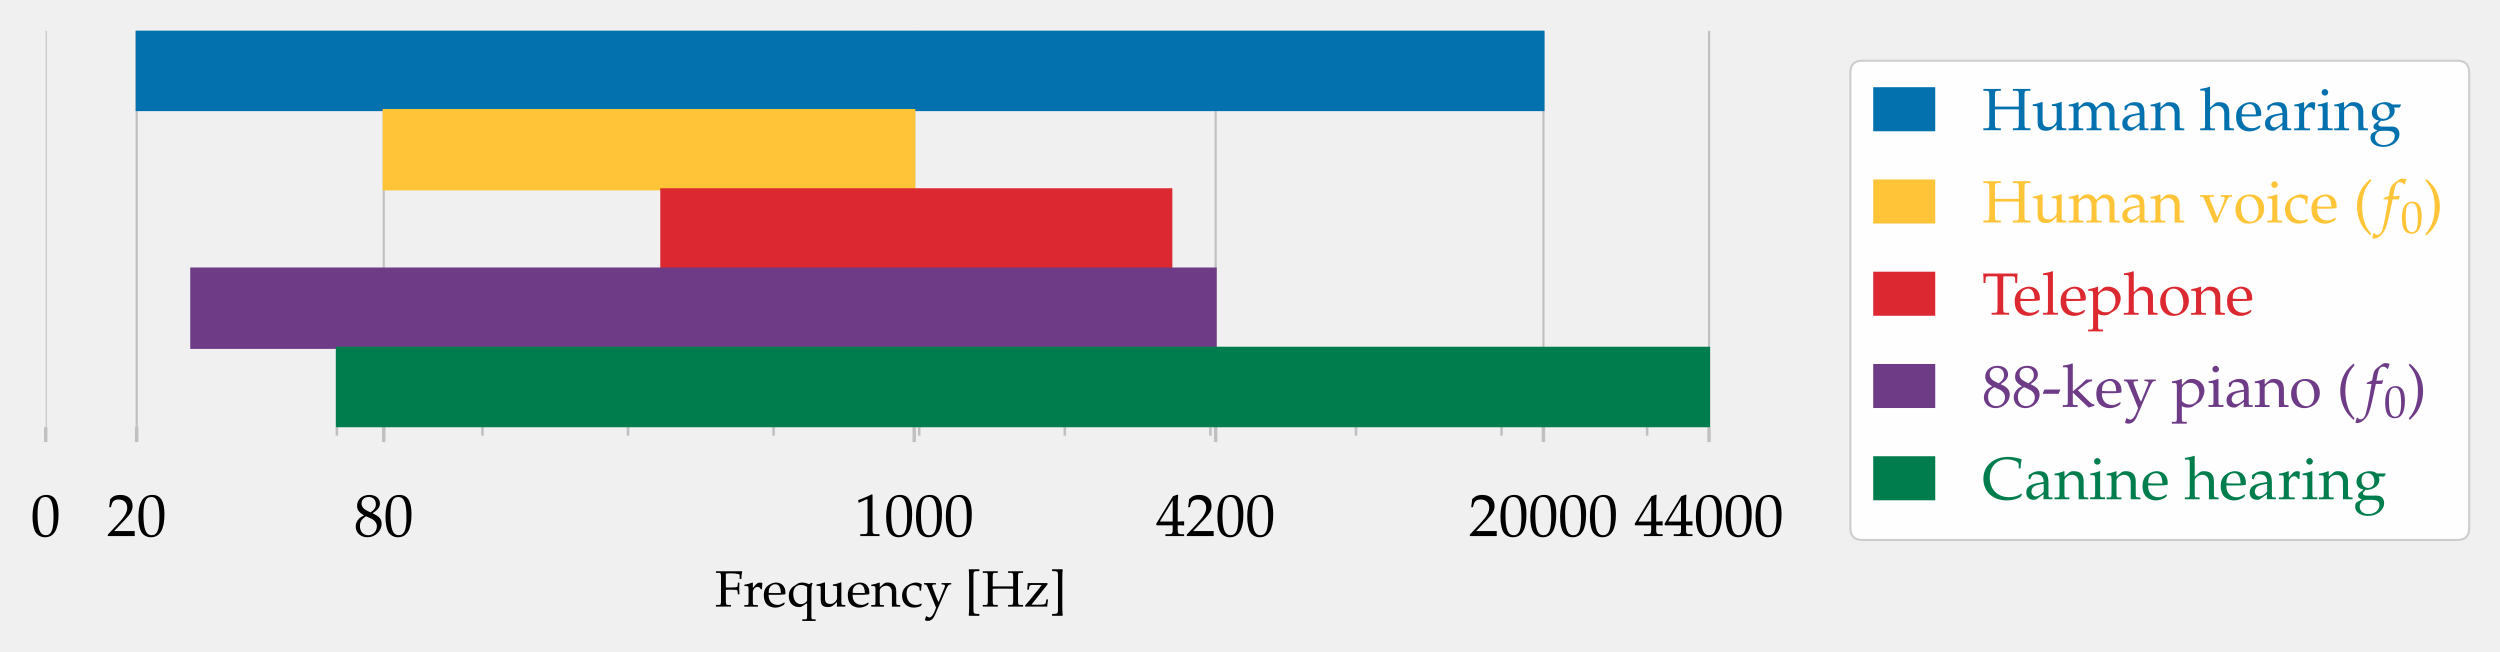
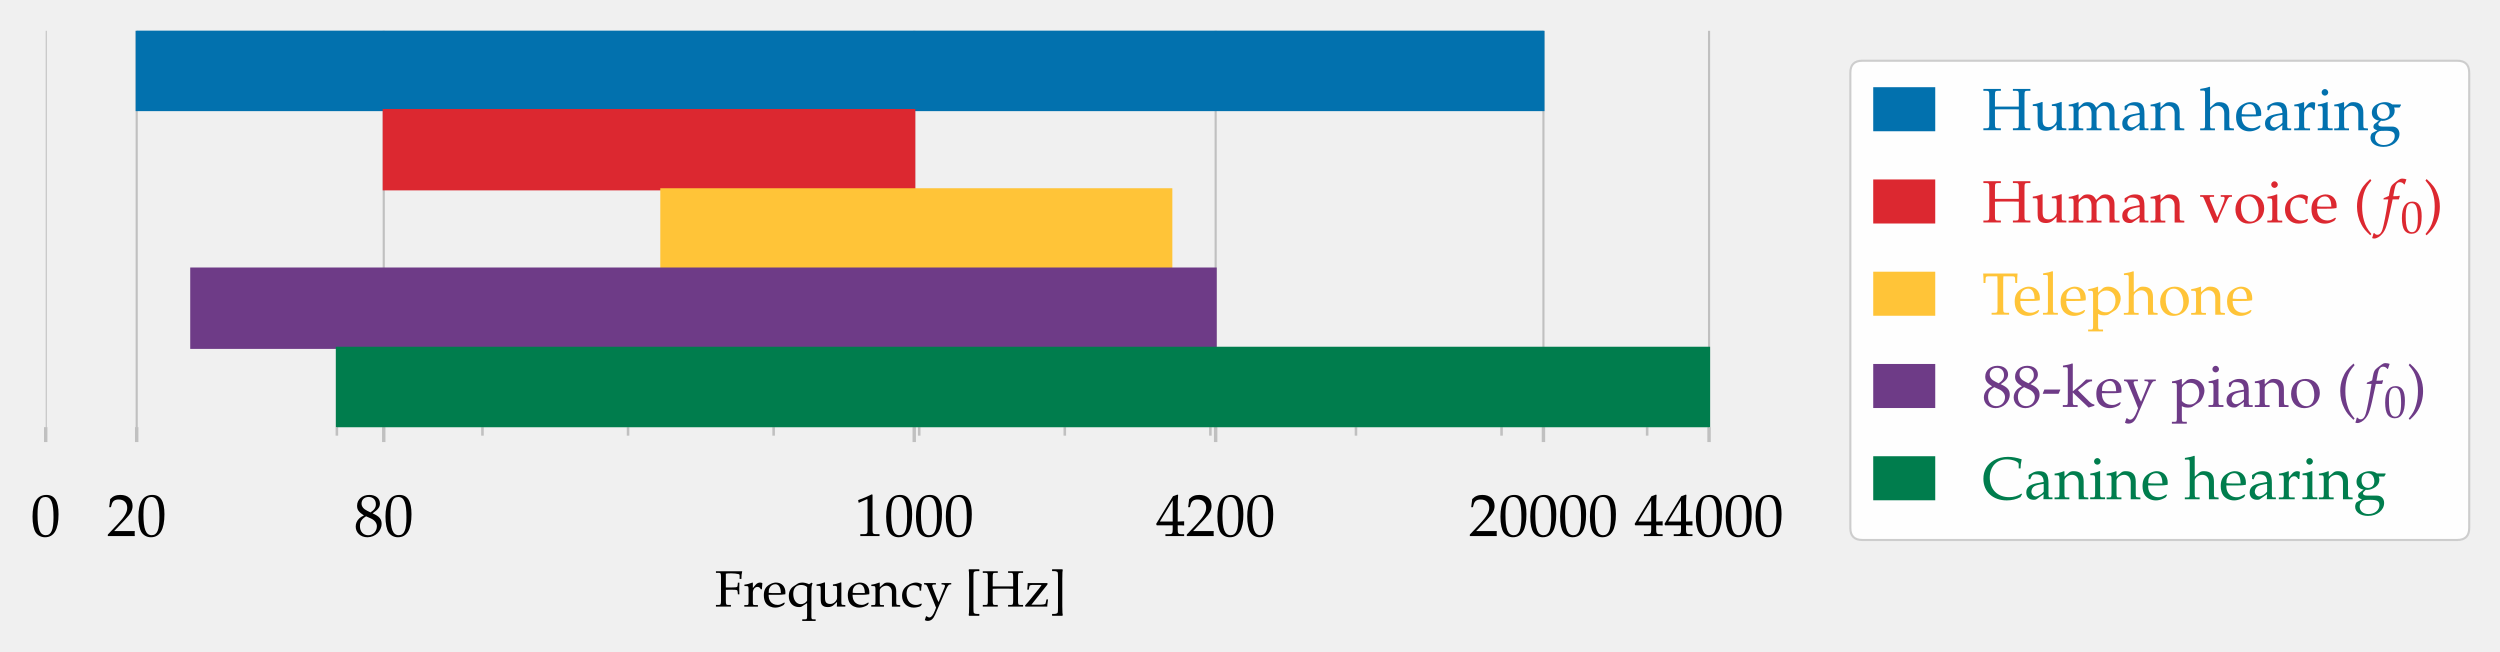
<svg xmlns="http://www.w3.org/2000/svg" xmlns:xlink="http://www.w3.org/1999/xlink" height="152.4pt" version="1.1" viewBox="0 0 584.534 152.4" width="584.534pt">
  <defs>
    <style type="text/css">*{stroke-linecap:butt;stroke-linejoin:round;}</style>
  </defs>
  <g id="figure_1">
    <g id="patch_1">
      <path d="M 0 152.4  L 584.534 152.4  L 584.534 0  L 0 0  z " style="fill:none;" />
    </g>
    <g id="axes_1">
      <g id="patch_2">
        <path d="M 10.687 99.862  L 405.876 99.862  L 405.876 7.2  L 10.687 7.2  z " style="fill:none;" />
      </g>
      <g id="matplotlib.axis_1">
        <g id="xtick_1">
          <g id="line2d_1">
-             <path clip-path="url(#p102a7e40a3)" d="M 10.687 99.862  L 10.687 7.2  " style="fill:none;stroke:#000000;stroke-linecap:square;stroke-opacity:0.2;stroke-width:0.5;" />
+             <path clip-path="url(#pcb4628c0c0)" d="M 10.687 99.862  L 10.687 7.2  " style="fill:none;stroke:#000000;stroke-linecap:square;stroke-opacity:0.2;stroke-width:0.5;" />
          </g>
          <g id="line2d_2">
            <defs>
-               <path d="M 0 0  L 0 3.5  " id="m602e4e0868" style="stroke:#000000;stroke-opacity:0.2;stroke-width:0.8;" />
-             </defs>
-             <g>
-               <use style="fill-opacity:0.2;stroke:#000000;stroke-opacity:0.2;stroke-width:0.8;" x="10.687" xlink:href="#m602e4e0868" y="99.862" />
+               <path d="M 0 0  L 0 3.5  " id="m549badfb82" style="stroke:#000000;stroke-opacity:0.2;stroke-width:0.8;" />
+             </defs>
+             <g>
+               <use style="fill-opacity:0.2;stroke:#000000;stroke-opacity:0.2;stroke-width:0.8;" x="10.687" xlink:href="#m549badfb82" y="99.862" />
            </g>
          </g>
          <g id="text_1">
            <g transform="translate(7.2 125.3412)scale(0.14 -0.14)">
              <defs>
                <path d="M 1683 4416  C 691 4416 186 3628 186 2077  C 186 1326 320 680 544 366  C 768 51 1126 -128 1523 -128  C 2490 -128 2976 705 2976 2346  C 2976 3749 2560 4416 1683 4416  z M 1568 4192  C 2189 4192 2438 3564 2438 2025  C 2438 661 2195 96 1606 96  C 986 96 723 744 723 2308  C 723 3660 960 4192 1568 4192  z " id="URWPalladioL-Roma-30" transform="scale(0.015625)" />
              </defs>
              <use transform="scale(0.996264)" xlink:href="#URWPalladioL-Roma-30" />
            </g>
          </g>
        </g>
        <g id="xtick_2">
          <g id="line2d_3">
-             <path clip-path="url(#p102a7e40a3)" d="M 31.962 99.862  L 31.962 7.2  " style="fill:none;stroke:#000000;stroke-linecap:square;stroke-opacity:0.2;stroke-width:0.5;" />
+             <path clip-path="url(#pcb4628c0c0)" d="M 31.962 99.862  L 31.962 7.2  " style="fill:none;stroke:#000000;stroke-linecap:square;stroke-opacity:0.2;stroke-width:0.5;" />
          </g>
          <g id="line2d_4">
            <g>
-               <use style="fill-opacity:0.2;stroke:#000000;stroke-opacity:0.2;stroke-width:0.8;" x="31.962" xlink:href="#m602e4e0868" y="99.862" />
+               <use style="fill-opacity:0.2;stroke:#000000;stroke-opacity:0.2;stroke-width:0.8;" x="31.962" xlink:href="#m549badfb82" y="99.862" />
            </g>
          </g>
          <g id="text_2">
            <g transform="translate(24.98791 125.3412)scale(0.14 -0.14)">
              <defs>
                <path d="M 102 160  L 102 0  C 1299 0 1299 0 1530 0  C 1760 0 1760 0 2995 0  C 2982 125 2982 186 2982 269  C 2982 348 2982 407 2995 539  C 2259 539 1965 539 781 539  L 1946 1761  C 2566 2414 2758 2763 2758 3238  C 2758 3966 2259 4416 1446 4416  C 986 4416 672 4288 358 3969  L 250 3099  L 435 3099  L 518 3393  C 621 3763 851 3923 1280 3923  C 1830 3923 2182 3577 2182 3035  C 2182 2555 1914 2083 1190 1316  z " id="URWPalladioL-Roma-32" transform="scale(0.015625)" />
              </defs>
              <use transform="scale(0.996264)" xlink:href="#URWPalladioL-Roma-32" />
              <use transform="translate(49.8132 0)scale(0.996264)" xlink:href="#URWPalladioL-Roma-30" />
            </g>
          </g>
        </g>
        <g id="xtick_3">
          <g id="line2d_5">
-             <path clip-path="url(#p102a7e40a3)" d="M 89.725 99.862  L 89.725 7.2  " style="fill:none;stroke:#000000;stroke-linecap:square;stroke-opacity:0.2;stroke-width:0.5;" />
+             <path clip-path="url(#pcb4628c0c0)" d="M 89.725 99.862  L 89.725 7.2  " style="fill:none;stroke:#000000;stroke-linecap:square;stroke-opacity:0.2;stroke-width:0.5;" />
          </g>
          <g id="line2d_6">
            <g>
-               <use style="fill-opacity:0.2;stroke:#000000;stroke-opacity:0.2;stroke-width:0.8;" x="89.725" xlink:href="#m602e4e0868" y="99.862" />
+               <use style="fill-opacity:0.2;stroke:#000000;stroke-opacity:0.2;stroke-width:0.8;" x="89.725" xlink:href="#m549badfb82" y="99.862" />
            </g>
          </g>
          <g id="text_3">
            <g transform="translate(82.7509 125.3412)scale(0.14 -0.14)">
              <defs>
                <path d="M 1075 2211  C 813 2090 704 2019 563 1884  C 320 1641 192 1352 192 1019  C 192 359 723 -128 1446 -128  C 2278 -128 2970 526 2970 1320  C 2970 1833 2733 2109 2003 2442  C 2586 2840 2790 3109 2790 3493  C 2790 4044 2336 4416 1658 4416  C 896 4416 339 3929 339 3257  C 339 2821 512 2577 1075 2211  z M 1818 1891  C 2221 1711 2464 1397 2464 1052  C 2464 513 2061 90 1542 90  C 998 90 646 475 646 1071  C 646 1538 832 1833 1306 2122  z M 1427 2712  C 1024 2910 819 3167 819 3487  C 819 3910 1126 4198 1581 4198  C 2048 4198 2355 3891 2355 3422  C 2355 3058 2195 2808 1779 2538  z " id="URWPalladioL-Roma-38" transform="scale(0.015625)" />
              </defs>
              <use transform="scale(0.996264)" xlink:href="#URWPalladioL-Roma-38" />
              <use transform="translate(49.8132 0)scale(0.996264)" xlink:href="#URWPalladioL-Roma-30" />
            </g>
          </g>
        </g>
        <g id="xtick_4">
          <g id="line2d_7">
-             <path clip-path="url(#p102a7e40a3)" d="M 213.761 99.862  L 213.761 7.2  " style="fill:none;stroke:#000000;stroke-linecap:square;stroke-opacity:0.2;stroke-width:0.5;" />
+             <path clip-path="url(#pcb4628c0c0)" d="M 213.761 99.862  L 213.761 7.2  " style="fill:none;stroke:#000000;stroke-linecap:square;stroke-opacity:0.2;stroke-width:0.5;" />
          </g>
          <g id="line2d_8">
            <g>
-               <use style="fill-opacity:0.2;stroke:#000000;stroke-opacity:0.2;stroke-width:0.8;" x="213.761" xlink:href="#m602e4e0868" y="99.862" />
+               <use style="fill-opacity:0.2;stroke:#000000;stroke-opacity:0.2;stroke-width:0.8;" x="213.761" xlink:href="#m549badfb82" y="99.862" />
            </g>
          </g>
          <g id="text_4">
            <g transform="translate(199.813 125.3412)scale(0.14 -0.14)">
              <defs>
                <path d="M 429 3584  L 493 3584  L 1318 3956  C 1325 3962 1331 3962 1338 3962  C 1376 3962 1389 3905 1389 3751  L 1389 613  C 1389 276 1318 205 973 205  L 614 205  L 614 0  C 1600 0 1600 0 1670 0  C 1754 0 1894 0 2112 0  C 2189 0 2413 0 2675 0  L 2675 205  L 2342 205  C 1990 205 1926 276 1926 612  L 1926 4443  L 1837 4475  C 1421 4257 966 4065 384 3860  z " id="URWPalladioL-Roma-31" transform="scale(0.015625)" />
              </defs>
              <use transform="scale(0.996264)" xlink:href="#URWPalladioL-Roma-31" />
              <use transform="translate(49.8132 0)scale(0.996264)" xlink:href="#URWPalladioL-Roma-30" />
              <use transform="translate(99.6264 0)scale(0.996264)" xlink:href="#URWPalladioL-Roma-30" />
              <use transform="translate(149.4396 0)scale(0.996264)" xlink:href="#URWPalladioL-Roma-30" />
            </g>
          </g>
        </g>
        <g id="xtick_5">
          <g id="line2d_9">
-             <path clip-path="url(#p102a7e40a3)" d="M 284.236 99.862  L 284.236 7.2  " style="fill:none;stroke:#000000;stroke-linecap:square;stroke-opacity:0.2;stroke-width:0.5;" />
+             <path clip-path="url(#pcb4628c0c0)" d="M 284.236 99.862  L 284.236 7.2  " style="fill:none;stroke:#000000;stroke-linecap:square;stroke-opacity:0.2;stroke-width:0.5;" />
          </g>
          <g id="line2d_10">
            <g>
-               <use style="fill-opacity:0.2;stroke:#000000;stroke-opacity:0.2;stroke-width:0.8;" x="284.236" xlink:href="#m602e4e0868" y="99.862" />
+               <use style="fill-opacity:0.2;stroke:#000000;stroke-opacity:0.2;stroke-width:0.8;" x="284.236" xlink:href="#m549badfb82" y="99.862" />
            </g>
          </g>
          <g id="text_5">
            <g transform="translate(270.2885 125.3412)scale(0.14 -0.14)">
              <defs>
                <path d="M 1792 1152  L 1792 673  C 1792 289 1722 199 1408 199  L 1011 199  L 1011 0  C 1862 0 1862 0 2016 0  C 2170 0 2170 0 3021 0  L 3021 199  L 2714 199  C 2400 199 2330 282 2330 669  L 2330 1152  C 2707 1152 2842 1152 3021 1133  L 3021 1588  C 2720 1563 2598 1563 2502 1563  L 2483 1563  L 2330 1563  L 2330 2457  C 2330 3600 2342 4152 2374 4416  L 2298 4448  L 1824 4275  L 13 1299  L 83 1152  z M 1792 1563  L 416 1563  L 1792 3826  z " id="URWPalladioL-Roma-34" transform="scale(0.015625)" />
              </defs>
              <use transform="scale(0.996264)" xlink:href="#URWPalladioL-Roma-34" />
              <use transform="translate(49.8132 0)scale(0.996264)" xlink:href="#URWPalladioL-Roma-32" />
              <use transform="translate(99.6264 0)scale(0.996264)" xlink:href="#URWPalladioL-Roma-30" />
              <use transform="translate(149.4396 0)scale(0.996264)" xlink:href="#URWPalladioL-Roma-30" />
            </g>
          </g>
        </g>
        <g id="xtick_6">
          <g id="line2d_11">
-             <path clip-path="url(#p102a7e40a3)" d="M 360.878 99.862  L 360.878 7.2  " style="fill:none;stroke:#000000;stroke-linecap:square;stroke-opacity:0.2;stroke-width:0.5;" />
+             <path clip-path="url(#pcb4628c0c0)" d="M 360.878 99.862  L 360.878 7.2  " style="fill:none;stroke:#000000;stroke-linecap:square;stroke-opacity:0.2;stroke-width:0.5;" />
          </g>
          <g id="line2d_12">
            <g>
-               <use style="fill-opacity:0.2;stroke:#000000;stroke-opacity:0.2;stroke-width:0.8;" x="360.878" xlink:href="#m602e4e0868" y="99.862" />
+               <use style="fill-opacity:0.2;stroke:#000000;stroke-opacity:0.2;stroke-width:0.8;" x="360.878" xlink:href="#m549badfb82" y="99.862" />
            </g>
          </g>
          <g id="text_6">
            <g transform="translate(343.4433 125.3412)scale(0.14 -0.14)">
              <use transform="scale(0.996264)" xlink:href="#URWPalladioL-Roma-32" />
              <use transform="translate(49.8132 0)scale(0.996264)" xlink:href="#URWPalladioL-Roma-30" />
              <use transform="translate(99.6264 0)scale(0.996264)" xlink:href="#URWPalladioL-Roma-30" />
              <use transform="translate(149.4396 0)scale(0.996264)" xlink:href="#URWPalladioL-Roma-30" />
              <use transform="translate(199.2528 0)scale(0.996264)" xlink:href="#URWPalladioL-Roma-30" />
            </g>
          </g>
        </g>
        <g id="xtick_7">
          <g id="line2d_13">
-             <path clip-path="url(#p102a7e40a3)" d="M 399.598 99.862  L 399.598 7.2  " style="fill:none;stroke:#000000;stroke-linecap:square;stroke-opacity:0.2;stroke-width:0.5;" />
+             <path clip-path="url(#pcb4628c0c0)" d="M 399.598 99.862  L 399.598 7.2  " style="fill:none;stroke:#000000;stroke-linecap:square;stroke-opacity:0.2;stroke-width:0.5;" />
          </g>
          <g id="line2d_14">
            <g>
-               <use style="fill-opacity:0.2;stroke:#000000;stroke-opacity:0.2;stroke-width:0.8;" x="399.598" xlink:href="#m602e4e0868" y="99.862" />
+               <use style="fill-opacity:0.2;stroke:#000000;stroke-opacity:0.2;stroke-width:0.8;" x="399.598" xlink:href="#m549badfb82" y="99.862" />
            </g>
          </g>
          <g id="text_7">
            <g transform="translate(382.1636 125.3412)scale(0.14 -0.14)">
              <use transform="scale(0.996264)" xlink:href="#URWPalladioL-Roma-34" />
              <use transform="translate(49.8132 0)scale(0.996264)" xlink:href="#URWPalladioL-Roma-34" />
              <use transform="translate(99.6264 0)scale(0.996264)" xlink:href="#URWPalladioL-Roma-30" />
              <use transform="translate(149.4396 0)scale(0.996264)" xlink:href="#URWPalladioL-Roma-30" />
              <use transform="translate(199.2528 0)scale(0.996264)" xlink:href="#URWPalladioL-Roma-30" />
            </g>
          </g>
        </g>
        <g id="xtick_8">
          <g id="line2d_15">
            <defs>
-               <path d="M 0 0  L 0 2  " id="mb0f031f60d" style="stroke:#000000;stroke-opacity:0.2;stroke-width:0.6;" />
-             </defs>
-             <g>
-               <use style="fill-opacity:0.2;stroke:#000000;stroke-opacity:0.2;stroke-width:0.6;" x="78.766" xlink:href="#mb0f031f60d" y="99.862" />
+               <path d="M 0 0  L 0 2  " id="m6a98333281" style="stroke:#000000;stroke-opacity:0.2;stroke-width:0.6;" />
+             </defs>
+             <g>
+               <use style="fill-opacity:0.2;stroke:#000000;stroke-opacity:0.2;stroke-width:0.6;" x="78.766" xlink:href="#m6a98333281" y="99.862" />
            </g>
          </g>
        </g>
        <g id="xtick_9">
          <g id="line2d_16">
            <g>
-               <use style="fill-opacity:0.2;stroke:#000000;stroke-opacity:0.2;stroke-width:0.6;" x="112.806" xlink:href="#mb0f031f60d" y="99.862" />
+               <use style="fill-opacity:0.2;stroke:#000000;stroke-opacity:0.2;stroke-width:0.6;" x="112.806" xlink:href="#m6a98333281" y="99.862" />
            </g>
          </g>
        </g>
        <g id="xtick_10">
          <g id="line2d_17">
            <g>
-               <use style="fill-opacity:0.2;stroke:#000000;stroke-opacity:0.2;stroke-width:0.6;" x="146.846" xlink:href="#mb0f031f60d" y="99.862" />
+               <use style="fill-opacity:0.2;stroke:#000000;stroke-opacity:0.2;stroke-width:0.6;" x="146.846" xlink:href="#m6a98333281" y="99.862" />
            </g>
          </g>
        </g>
        <g id="xtick_11">
          <g id="line2d_18">
            <g>
-               <use style="fill-opacity:0.2;stroke:#000000;stroke-opacity:0.2;stroke-width:0.6;" x="180.886" xlink:href="#mb0f031f60d" y="99.862" />
+               <use style="fill-opacity:0.2;stroke:#000000;stroke-opacity:0.2;stroke-width:0.6;" x="180.886" xlink:href="#m6a98333281" y="99.862" />
            </g>
          </g>
        </g>
        <g id="xtick_12">
          <g id="line2d_19">
            <g>
-               <use style="fill-opacity:0.2;stroke:#000000;stroke-opacity:0.2;stroke-width:0.6;" x="214.925" xlink:href="#mb0f031f60d" y="99.862" />
+               <use style="fill-opacity:0.2;stroke:#000000;stroke-opacity:0.2;stroke-width:0.6;" x="214.925" xlink:href="#m6a98333281" y="99.862" />
            </g>
          </g>
        </g>
        <g id="xtick_13">
          <g id="line2d_20">
            <g>
-               <use style="fill-opacity:0.2;stroke:#000000;stroke-opacity:0.2;stroke-width:0.6;" x="248.965" xlink:href="#mb0f031f60d" y="99.862" />
+               <use style="fill-opacity:0.2;stroke:#000000;stroke-opacity:0.2;stroke-width:0.6;" x="248.965" xlink:href="#m6a98333281" y="99.862" />
            </g>
          </g>
        </g>
        <g id="xtick_14">
          <g id="line2d_21">
            <g>
-               <use style="fill-opacity:0.2;stroke:#000000;stroke-opacity:0.2;stroke-width:0.6;" x="283.005" xlink:href="#mb0f031f60d" y="99.862" />
+               <use style="fill-opacity:0.2;stroke:#000000;stroke-opacity:0.2;stroke-width:0.6;" x="283.005" xlink:href="#m6a98333281" y="99.862" />
            </g>
          </g>
        </g>
        <g id="xtick_15">
          <g id="line2d_22">
            <g>
-               <use style="fill-opacity:0.2;stroke:#000000;stroke-opacity:0.2;stroke-width:0.6;" x="317.045" xlink:href="#mb0f031f60d" y="99.862" />
+               <use style="fill-opacity:0.2;stroke:#000000;stroke-opacity:0.2;stroke-width:0.6;" x="317.045" xlink:href="#m6a98333281" y="99.862" />
            </g>
          </g>
        </g>
        <g id="xtick_16">
          <g id="line2d_23">
            <g>
-               <use style="fill-opacity:0.2;stroke:#000000;stroke-opacity:0.2;stroke-width:0.6;" x="351.084" xlink:href="#mb0f031f60d" y="99.862" />
+               <use style="fill-opacity:0.2;stroke:#000000;stroke-opacity:0.2;stroke-width:0.6;" x="351.084" xlink:href="#m6a98333281" y="99.862" />
            </g>
          </g>
        </g>
        <g id="xtick_17">
          <g id="line2d_24">
            <g>
-               <use style="fill-opacity:0.2;stroke:#000000;stroke-opacity:0.2;stroke-width:0.6;" x="385.124" xlink:href="#mb0f031f60d" y="99.862" />
+               <use style="fill-opacity:0.2;stroke:#000000;stroke-opacity:0.2;stroke-width:0.6;" x="385.124" xlink:href="#m6a98333281" y="99.862" />
            </g>
          </g>
        </g>
        <g id="text_8">
          <g transform="translate(167.1322 141.8282)scale(0.12 -0.12)">
            <defs>
              <path d="M 1382 2100  C 1562 2112 1754 2112 2042 2112  C 2515 2112 2688 2094 2803 2040  L 2854 1890  L 2886 1536  L 3078 1536  C 3059 2132 3059 2132 3059 2247  C 3059 2350 3059 2350 3078 2991  L 2886 2991  L 2854 2642  C 2848 2581 2829 2521 2803 2467  C 2688 2414 2509 2394 2086 2394  C 1818 2394 1600 2394 1382 2394  L 1382 4117  C 1574 4160 1690 4160 2067 4160  C 2374 4160 2733 4124 2931 4076  C 3085 4039 3104 4008 3104 3868  L 3104 3465  L 3328 3465  C 3328 3843 3360 4146 3430 4423  C 3117 4423 2925 4423 2650 4423  L 1965 4423  C 1651 4423 1427 4423 1267 4423  C 1082 4423 1082 4423 141 4423  L 141 4224  L 448 4224  C 742 4224 774 4172 774 3663  L 774 766  C 774 256 742 205 448 205  L 141 205  L 141 0  C 518 0 742 0 1075 0  C 1408 0 1638 0 2016 0  L 2016 205  L 1709 205  C 1414 205 1382 256 1382 766  z " id="URWPalladioL-Roma-46" transform="scale(0.015625)" />
              <path d="M 147 2565  L 384 2565  C 640 2565 666 2520 666 2094  L 666 643  C 666 237 646 192 429 192  L 134 192  L 134 -7  C 595 -7 762 -7 922 -7  C 1050 -7 1050 -7 1837 -7  L 1837 192  L 1504 192  C 1216 192 1203 211 1203 638  L 1203 1751  C 1203 2139 1459 2463 1773 2463  C 1965 2463 2099 2373 2202 2169  L 2336 2169  L 2394 2937  C 2323 2982 2208 3008 2093 3008  C 1901 3008 1696 2905 1562 2745  L 1203 2322  L 1203 2982  L 1146 3008  C 819 2873 486 2783 147 2745  z " id="URWPalladioL-Roma-72" transform="scale(0.015625)" />
              <path d="M 2797 447  L 2714 511  C 2304 269 2157 212 1882 212  C 1466 212 1120 398 941 711  C 819 921 774 1101 762 1472  L 1696 1472  C 2138 1472 2413 1472 2854 1544  C 2861 1634 2867 1693 2867 1771  C 2867 2520 2394 3008 1677 3008  C 1440 3008 1165 2924 902 2770  C 378 2469 166 2071 166 1404  C 166 1000 262 654 435 410  C 691 71 1120 -128 1600 -128  C 1837 -128 2074 -77 2336 37  C 2509 108 2643 191 2669 230  z M 2298 1690  C 1965 1690 1811 1690 1581 1690  C 1286 1690 1120 1690 774 1722  C 774 2027 800 2169 883 2337  C 1018 2622 1293 2796 1600 2796  C 1811 2796 1978 2711 2093 2534  C 2234 2319 2278 2129 2298 1690  z " id="URWPalladioL-Roma-65" transform="scale(0.015625)" />
              <path d="M 2515 436  L 2515 -1138  C 2515 -1547 2490 -1593 2278 -1593  L 1907 -1593  L 1907 -1792  C 2650 -1792 2650 -1792 2797 -1792  C 2950 -1792 3130 -1792 3584 -1792  L 3584 -1593  L 3290 -1593  C 3072 -1593 3053 -1548 3053 -1143  L 3053 2036  C 3053 2435 3091 2680 3200 2924  L 3078 2995  L 2765 2796  C 2438 2943 2163 3008 1888 3008  C 1702 3008 1478 2956 1382 2899  L 845 2554  C 435 2292 224 1871 224 1315  C 224 479 730 -64 1523 -64  C 1658 -64 1766 -38 1850 13  z M 2515 781  C 2515 691 2362 525 2189 429  C 2035 346 1888 302 1734 302  C 1171 302 781 824 781 1596  C 781 2298 1139 2706 1754 2706  C 2067 2706 2291 2630 2515 2445  z " id="URWPalladioL-Roma-71" transform="scale(0.015625)" />
              <path d="M 3219 3009  L 3162 3035  C 2835 2900 2502 2810 2163 2772  L 2163 2592  L 2400 2592  C 2656 2592 2682 2547 2682 2121  L 2682 1070  C 2682 928 2592 747 2445 599  C 2266 418 2061 327 1811 327  C 1587 327 1408 398 1306 521  C 1216 624 1171 824 1171 1107  L 1171 3009  L 1114 3035  C 787 2900 454 2810 115 2772  L 115 2592  L 352 2592  C 608 2592 634 2547 634 2122  L 634 1039  C 634 587 672 387 787 227  C 928 33 1171 -64 1536 -64  C 1824 -64 2080 26 2253 186  L 2682 585  C 2682 401 2675 298 2656 0  C 3085 0 3091 0 3187 0  C 3277 0 3277 0 3718 0  L 3718 186  L 3456 212  C 3238 212 3219 251 3219 664  z " id="URWPalladioL-Roma-75" transform="scale(0.015625)" />
              <path d="M 2624 -7  C 3014 -7 3021 -7 3130 -7  C 3219 -7 3219 -7 3661 -7  L 3661 179  L 3398 205  C 3181 205 3162 244 3162 654  L 3162 1892  C 3162 2642 2810 3008 2093 3008  C 1856 3008 1722 2963 1587 2847  L 1101 2424  L 1101 2982  L 1043 3008  C 717 2873 384 2783 45 2745  L 45 2565  L 282 2565  C 538 2565 563 2520 563 2094  L 563 643  C 563 237 544 192 326 192  L 38 192  L 38 -7  C 474 -7 646 -7 832 -7  C 1018 -7 1190 -7 1626 -7  L 1626 192  L 1338 192  C 1120 192 1101 237 1101 643  L 1101 2011  C 1101 2300 1523 2616 1914 2616  C 2342 2616 2624 2297 2624 1806  z " id="URWPalladioL-Roma-6e" transform="scale(0.015625)" />
              <path d="M 2554 1994  C 2554 2289 2586 2552 2643 2783  C 2387 2937 2163 3008 1901 3008  C 1594 3008 1235 2886 851 2642  C 403 2360 166 1911 166 1347  C 166 481 774 -128 1632 -128  C 1965 -128 2445 -6 2509 90  L 2643 295  L 2579 391  C 2342 263 2138 205 1907 205  C 1197 205 730 757 730 1603  C 730 2289 1050 2674 1626 2674  C 1907 2674 2214 2546 2330 2386  L 2374 1994  z " id="URWPalladioL-Roma-63" transform="scale(0.015625)" />
              <path d="M 1901 564  C 1760 808 1690 956 1574 1270  L 1165 2347  C 1126 2456 1101 2552 1101 2618  C 1101 2710 1171 2764 1318 2764  L 1562 2764  L 1562 2944  C 941 2944 941 2944 819 2944  C 698 2944 698 2944 77 2944  L 77 2777  L 192 2764  C 352 2745 429 2674 525 2451  L 1222 775  C 1402 340 1466 186 1581 -134  L 1434 -524  C 1229 -1062 979 -1362 736 -1362  C 634 -1362 518 -1311 410 -1215  L 326 -1215  L 173 -1696  C 294 -1760 397 -1792 518 -1792  C 947 -1792 1222 -1562 1466 -1005  L 2765 1990  C 3021 2572 3142 2745 3302 2764  L 3482 2777  L 3482 2944  C 2976 2944 2976 2944 2874 2944  C 2771 2944 2771 2944 2266 2944  L 2266 2777  L 2432 2764  C 2611 2751 2701 2694 2701 2604  C 2701 2559 2688 2501 2662 2437  z " id="URWPalladioL-Roma-79" transform="scale(0.015625)" />
              <path d="M 563 -1152  C 1018 -1152 1030 -1152 1184 -1152  C 1338 -1152 1370 -1152 1805 -1152  L 1843 -1120  L 1843 -953  L 1818 -921  L 1574 -921  C 1402 -921 1261 -882 1184 -818  C 1126 -760 1107 -671 1107 -459  C 1107 -453 1107 -318 1101 -125  L 1101 112  L 1101 3409  L 1101 3646  C 1107 3826 1107 3967 1107 3973  C 1107 4185 1126 4281 1184 4339  C 1261 4403 1402 4441 1574 4441  L 1818 4441  L 1843 4473  L 1843 4640  L 1805 4672  C 1357 4672 1338 4672 1184 4672  C 1037 4672 1005 4672 563 4672  L 506 4595  C 544 4435 557 4223 557 3730  C 557 3633 557 3556 563 3492  L 563 3409  L 563 112  L 563 28  C 557 -74 557 -81 557 -190  L 557 -260  C 557 -696 544 -876 506 -1075  z " id="URWPalladioL-Roma-5b" transform="scale(0.015625)" />
              <path d="M 3942 773  C 3942 257 3910 205 3616 205  L 3309 205  L 3309 0  C 3686 0 3910 0 4243 0  C 4576 0 4806 0 5184 0  L 5184 205  L 4877 205  C 4582 205 4550 256 4550 766  L 4550 3663  C 4550 4172 4582 4224 4877 4224  L 5184 4224  L 5184 4423  C 4717 4423 4576 4423 4243 4423  C 3923 4423 3770 4423 3309 4423  L 3309 4224  L 3616 4224  C 3910 4224 3942 4172 3942 3668  L 3942 2529  C 3808 2529 3674 2529 3411 2529  L 1914 2529  C 1651 2529 1510 2529 1382 2529  L 1382 3668  C 1382 4172 1414 4224 1709 4224  L 2016 4224  L 2016 4423  C 1549 4423 1408 4423 1075 4423  C 755 4423 602 4423 141 4423  L 141 4224  L 448 4224  C 742 4224 774 4172 774 3663  L 774 766  C 774 256 742 205 448 205  L 141 205  L 141 0  C 518 0 742 0 1075 0  C 1408 0 1638 0 2016 0  L 2016 205  L 1709 205  C 1414 205 1382 257 1382 773  L 1382 2227  C 1555 2240 1658 2240 1914 2240  L 3411 2240  C 3667 2240 3770 2240 3942 2227  z " id="URWPalladioL-Roma-48" transform="scale(0.015625)" />
              <path d="M 2912 2764  L 2912 2944  C 2464 2944 2272 2944 2029 2944  L 442 2944  C 429 2624 422 2549 384 2115  L 576 2115  L 653 2547  C 678 2681 794 2713 1267 2713  L 2182 2713  C 2048 2503 1939 2357 1766 2141  L 678 794  C 525 609 435 501 102 127  L 141 0  C 806 0 845 0 1120 0  L 2886 0  C 2886 145 2899 297 2944 602  L 2982 899  L 2790 899  L 2675 397  C 2650 282 2381 237 1766 237  L 902 237  z " id="URWPalladioL-Roma-7a" transform="scale(0.015625)" />
              <path d="M 1568 4672  C 1114 4672 1094 4672 947 4672  C 794 4672 762 4672 326 4672  L 288 4640  L 288 4473  L 314 4441  L 557 4441  C 730 4441 864 4403 941 4339  C 1005 4281 1024 4191 1024 3973  C 1024 3954 1024 3826 1030 3646  L 1030 3409  L 1030 112  L 1030 -125  C 1024 -311 1024 -427 1024 -446  C 1024 -664 1005 -760 941 -818  C 864 -882 730 -921 557 -921  L 314 -921  L 288 -953  L 288 -1120  L 326 -1152  C 774 -1152 787 -1152 947 -1152  C 1094 -1152 1126 -1152 1568 -1152  L 1626 -1075  C 1587 -921 1581 -722 1574 -228  C 1574 -138 1574 -55 1568 28  L 1568 112  L 1568 3409  L 1568 3492  C 1574 3563 1574 3646 1574 3736  C 1574 4230 1587 4441 1626 4595  z " id="URWPalladioL-Roma-5d" transform="scale(0.015625)" />
            </defs>
            <use transform="scale(0.996264)" xlink:href="#URWPalladioL-Roma-46" />
            <use transform="translate(55.39168 0)scale(0.996264)" xlink:href="#URWPalladioL-Roma-72" />
            <use transform="translate(92.95099 0)scale(0.996264)" xlink:href="#URWPalladioL-Roma-65" />
            <use transform="translate(140.6713 0)scale(0.996264)" xlink:href="#URWPalladioL-Roma-71" />
            <use transform="translate(196.4619 0)scale(0.996264)" xlink:href="#URWPalladioL-Roma-75" />
            <use transform="translate(256.5357 0)scale(0.996264)" xlink:href="#URWPalladioL-Roma-65" />
            <use transform="translate(304.256 0)scale(0.996264)" xlink:href="#URWPalladioL-Roma-6e" />
            <use transform="translate(362.238 0)scale(0.996264)" xlink:href="#URWPalladioL-Roma-63" />
            <use transform="translate(406.4716 0)scale(0.996264)" xlink:href="#URWPalladioL-Roma-79" />
            <use transform="translate(486.7699 0)scale(0.996264)" xlink:href="#URWPalladioL-Roma-5b" />
            <use transform="translate(519.9451 0)scale(0.996264)" xlink:href="#URWPalladioL-Roma-48" />
            <use transform="translate(602.8337 0)scale(0.996264)" xlink:href="#URWPalladioL-Roma-7a" />
            <use transform="translate(652.6469 0)scale(0.996264)" xlink:href="#URWPalladioL-Roma-5d" />
          </g>
        </g>
      </g>
      <g id="matplotlib.axis_2" />
      <g id="patch_3">
-         <path clip-path="url(#p102a7e40a3)" d="M 31.962 25.732  L 31.962 7.2  L 360.878 7.2  L 360.878 25.732  z " style="fill:#0271ae;stroke:#0271ae;stroke-linejoin:miter;stroke-width:0.5;" />
+         <path clip-path="url(#pcb4628c0c0)" d="M 31.962 25.732  L 31.962 7.2  L 360.878 7.2  L 360.878 25.732  z " style="fill:#0271ae;stroke:#0271ae;stroke-linejoin:miter;stroke-width:0.5;" />
      </g>
      <g id="patch_4">
-         <path clip-path="url(#p102a7e40a3)" d="M 89.725 44.265  L 89.725 25.732  L 213.761 25.732  L 213.761 44.265  z " style="fill:#ffc438;stroke:#ffc438;stroke-linejoin:miter;stroke-width:0.5;" />
+         <path clip-path="url(#pcb4628c0c0)" d="M 89.725 44.265  L 89.725 25.732  L 213.761 25.732  L 213.761 44.265  z " style="fill:#dc2830;stroke:#dc2830;stroke-linejoin:miter;stroke-width:0.5;" />
      </g>
      <g id="patch_5">
-         <path clip-path="url(#p102a7e40a3)" d="M 154.635 62.797  L 154.635 44.265  L 273.859 44.265  L 273.859 62.797  z " style="fill:#dc2830;stroke:#dc2830;stroke-linejoin:miter;stroke-width:0.5;" />
+         <path clip-path="url(#pcb4628c0c0)" d="M 154.635 62.797  L 154.635 44.265  L 273.859 44.265  L 273.859 62.797  z " style="fill:#ffc438;stroke:#ffc438;stroke-linejoin:miter;stroke-width:0.5;" />
      </g>
      <g id="patch_6">
-         <path clip-path="url(#p102a7e40a3)" d="M 44.727 81.329  L 44.727 62.797  L 284.236 62.797  L 284.236 81.329  z " style="fill:#6e3b87;stroke:#6e3b87;stroke-linejoin:miter;stroke-width:0.5;" />
+         <path clip-path="url(#pcb4628c0c0)" d="M 44.727 81.329  L 44.727 62.797  L 284.236 62.797  L 284.236 81.329  z " style="fill:#6e3b87;stroke:#6e3b87;stroke-linejoin:miter;stroke-width:0.5;" />
      </g>
      <g id="patch_7">
-         <path clip-path="url(#p102a7e40a3)" d="M 78.766 99.862  L 78.766 81.329  L 399.598 81.329  L 399.598 99.862  z " style="fill:#007d4d;stroke:#007d4d;stroke-linejoin:miter;stroke-width:0.5;" />
+         <path clip-path="url(#pcb4628c0c0)" d="M 78.766 99.862  L 78.766 81.329  L 399.598 81.329  L 399.598 99.862  z " style="fill:#007d4d;stroke:#007d4d;stroke-linejoin:miter;stroke-width:0.5;" />
      </g>
      <g id="legend_1">
        <g id="patch_8">
          <path d="M 435.435 126.255  L 574.534 126.255  Q 577.334 126.255 577.334 123.455  L 577.334 17  Q 577.334 14.2 574.534 14.2  L 435.435 14.2  Q 432.635 14.2 432.635 17  L 432.635 123.455  Q 432.635 126.255 435.435 126.255  z " style="fill:#ffffff;opacity:0.95;stroke:#cccccc;stroke-linejoin:miter;stroke-width:0.5;" />
        </g>
        <g id="patch_9">
          <path d="M 438.235 30.438  L 452.235 30.438  L 452.235 20.638  L 438.235 20.638  z " style="fill:#0271ae;stroke:#0271ae;stroke-linejoin:miter;stroke-width:0.5;" />
        </g>
        <g id="text_9">
          <g style="fill:#0271ae;" transform="translate(463.4355 30.43781)scale(0.14 -0.14)">
            <defs>
              <path d="M 115 2565  L 352 2565  C 608 2565 634 2520 634 2094  L 634 643  C 634 237 614 192 397 192  L 102 192  L 102 -7  C 717 -7 736 -7 915 -7  C 1094 -7 1261 -7 1677 -7  L 1677 179  L 1408 205  C 1190 205 1171 250 1171 654  L 1171 2014  C 1171 2302 1594 2616 1978 2616  C 2323 2616 2560 2287 2560 1798  L 2560 643  C 2560 237 2541 192 2323 192  L 2029 192  L 2029 -7  C 2669 -7 2669 -7 2829 -7  C 2989 -7 2989 -7 3629 -7  L 3629 192  L 3334 192  C 3117 192 3098 237 3098 643  L 3098 2011  C 3098 2300 3520 2616 3904 2616  C 4250 2616 4486 2291 4486 1806  L 4486 -7  C 4877 -7 4883 -7 4992 -7  C 5075 -7 5075 -7 5562 -7  L 5562 192  L 5261 192  C 5043 192 5024 237 5024 643  L 5024 1970  C 5024 2608 4653 3008 4064 3008  C 3840 3008 3654 2950 3539 2847  L 3053 2412  C 2848 2834 2586 3008 2144 3008  C 1907 3008 1728 2950 1613 2847  L 1171 2437  L 1171 2982  L 1114 3008  C 787 2873 454 2783 115 2745  z " id="URWPalladioL-Roma-6d" transform="scale(0.015625)" />
              <path d="M 2074 538  L 2042 -1  C 2458 -1 2458 -1 2541 -1  C 2573 -1 2733 -1 3014 -1  L 3014 192  L 2765 192  C 2611 192 2586 244 2586 558  L 2586 1731  C 2586 2668 2317 3008 1574 3008  C 1299 3008 1043 2937 800 2791  L 461 2585  L 461 2171  L 627 2126  L 710 2323  C 845 2623 909 2668 1203 2668  C 1805 2668 2054 2431 2074 1852  L 1440 1736  C 570 1577 205 1277 205 722  C 205 224 506 -64 1011 -64  C 1126 -64 1235 -45 1280 -13  z M 2074 806  C 1888 544 1485 302 1235 302  C 979 302 755 538 755 812  C 755 1048 883 1271 1075 1392  C 1235 1488 1587 1577 2074 1648  z " id="URWPalladioL-Roma-61" transform="scale(0.015625)" />
              <path d="M 45 4248  L 403 4248  C 518 4248 563 4177 563 3984  L 563 643  C 563 237 544 192 326 192  L 38 192  L 38 -7  C 474 -7 646 -7 832 -7  C 1018 -7 1190 -7 1626 -7  L 1626 192  L 1338 192  C 1120 192 1101 237 1101 643  L 1101 2011  C 1101 2300 1523 2616 1914 2616  C 2342 2616 2624 2297 2624 1806  L 2624 -7  C 3014 -7 3021 -7 3130 -7  C 3219 -7 3219 -7 3661 -7  L 3661 179  L 3398 205  C 3181 205 3162 244 3162 654  L 3162 1892  C 3162 2642 2810 3008 2093 3008  C 1856 3008 1722 2963 1587 2847  L 1101 2424  L 1101 4613  L 1043 4665  C 762 4556 550 4504 45 4427  z " id="URWPalladioL-Roma-68" transform="scale(0.015625)" />
              <path d="M 1203 2993  L 1146 3019  C 819 2884 486 2793 147 2755  L 147 2576  L 384 2576  C 640 2576 666 2531 666 2105  L 666 651  C 666 244 646 199 429 199  L 134 199  L 134 0  C 774 0 774 0 934 0  C 1094 0 1094 0 1734 0  L 1734 199  L 1440 199  C 1222 199 1203 244 1203 651  z M 909 4416  C 717 4416 550 4249 550 4056  C 550 3870 717 3704 902 3704  C 1088 3704 1261 3870 1261 4056  C 1261 4236 1088 4416 909 4416  z " id="URWPalladioL-Roma-69" transform="scale(0.015625)" />
              <path d="M 3322 2432  L 3482 2695  L 3456 2759  L 2547 2759  C 2310 2937 2080 3008 1766 3008  C 1485 3008 1158 2920 896 2768  C 538 2567 352 2258 352 1874  C 352 1408 646 1087 1120 1036  L 614 640  C 550 543 518 459 518 361  C 518 180 634 76 941 -14  L 384 -316  C 294 -367 205 -604 205 -803  C 205 -1388 774 -1792 1587 -1792  C 2554 -1792 3315 -1182 3315 -399  C 3315 63 3008 384 2560 384  L 1536 384  C 1203 384 1050 462 1050 639  C 1050 724 1101 795 1267 939  C 1306 972 1318 985 1344 1011  C 1408 1004 1446 998 1498 998  C 1773 998 2112 1118 2374 1300  C 2662 1507 2803 1759 2803 2093  C 2803 2218 2784 2300 2733 2432  z M 1536 2790  C 1971 2790 2266 2438 2266 1905  C 2266 1499 1997 1216 1606 1216  C 1178 1216 890 1542 890 2025  C 890 2507 1126 2790 1536 2790  z M 1837 -65  C 2560 -65 2810 -212 2810 -630  C 2810 -1182 2304 -1593 1632 -1593  C 1075 -1593 691 -1266 691 -790  C 691 -502 858 -238 1114 -129  C 1216 -78 1395 -65 1837 -65  z " id="URWPalladioL-Roma-67" transform="scale(0.015625)" />
            </defs>
            <use transform="scale(0.996264)" xlink:href="#URWPalladioL-Roma-48" />
            <use transform="translate(82.88866 0)scale(0.996264)" xlink:href="#URWPalladioL-Roma-75" />
            <use transform="translate(142.9624 0)scale(0.996264)" xlink:href="#URWPalladioL-Roma-6d" />
            <use transform="translate(230.9321 0)scale(0.996264)" xlink:href="#URWPalladioL-Roma-61" />
            <use transform="translate(280.7453 0)scale(0.996264)" xlink:href="#URWPalladioL-Roma-6e" />
            <use transform="translate(363.6339 0)scale(0.996264)" xlink:href="#URWPalladioL-Roma-68" />
            <use transform="translate(421.616 0)scale(0.996264)" xlink:href="#URWPalladioL-Roma-65" />
            <use transform="translate(469.3363 0)scale(0.996264)" xlink:href="#URWPalladioL-Roma-61" />
            <use transform="translate(519.1495 0)scale(0.996264)" xlink:href="#URWPalladioL-Roma-72" />
            <use transform="translate(558.5014 0)scale(0.996264)" xlink:href="#URWPalladioL-Roma-69" />
            <use transform="translate(587.4917 0)scale(0.996264)" xlink:href="#URWPalladioL-Roma-6e" />
            <use transform="translate(645.4738 0)scale(0.996264)" xlink:href="#URWPalladioL-Roma-67" />
          </g>
        </g>
        <g id="patch_10">
-           <path d="M 438.235 52.009  L 452.235 52.009  L 452.235 42.209  L 438.235 42.209  z " style="fill:#ffc438;stroke:#ffc438;stroke-linejoin:miter;stroke-width:0.5;" />
+           <path d="M 438.235 52.009  L 452.235 52.009  L 452.235 42.209  L 438.235 42.209  z " style="fill:#dc2830;stroke:#dc2830;stroke-linejoin:miter;stroke-width:0.5;" />
        </g>
        <g id="text_10">
-           <g style="fill:#ffc438;" transform="translate(463.4355 52.0088)scale(0.14 -0.14)">
+           <g style="fill:#dc2830;" transform="translate(463.4355 52.0088)scale(0.14 -0.14)">
            <defs>
              <path d="M 3450 2752  L 3450 2932  C 3066 2932 2950 2932 2848 2932  C 2746 2932 2630 2932 2246 2932  L 2246 2752  L 2509 2752  C 2611 2752 2662 2694 2662 2591  C 2662 2489 2618 2317 2541 2124  L 2272 1445  C 2195 1259 2118 1080 1875 549  L 1114 2393  C 1075 2482 1056 2566 1056 2636  C 1056 2707 1114 2752 1216 2752  L 1530 2752  L 1530 2932  C 902 2932 902 2932 781 2932  C 659 2932 352 2932 38 2932  L 38 2752  L 256 2752  C 352 2739 384 2701 454 2541  L 1555 -32  L 1875 -32  C 1914 77 1978 243 1978 256  C 2048 447 2131 664 2138 664  L 2893 2324  C 3034 2625 3123 2739 3251 2752  z " id="URWPalladioL-Roma-76" transform="scale(0.015625)" />
              <path d="M 1786 3008  C 851 3008 205 2347 205 1392  C 205 487 774 -128 1600 -128  C 2586 -128 3290 558 3290 1520  C 3290 2386 2662 3008 1786 3008  z M 1670 2796  C 2259 2796 2694 2155 2694 1283  C 2694 545 2368 83 1850 83  C 1222 83 800 699 800 1610  C 800 2379 1107 2796 1670 2796  z " id="URWPalladioL-Roma-6f" transform="scale(0.015625)" />
              <path d="M 1926 -1244  C 1466 -673 1299 -366 1133 212  C 998 673 934 1161 934 1706  C 934 2238 998 2693 1120 3110  C 1286 3642 1459 3944 1926 4489  L 1805 4656  C 1139 4059 877 3707 634 3078  C 467 2648 384 2193 384 1706  C 384 1020 544 372 851 -205  C 1075 -635 1280 -885 1805 -1379  z " id="URWPalladioL-Roma-28" transform="scale(0.015625)" />
              <path d="M 1830 2472  C 1856 2593 1901 2740 1939 2829  L 1914 2873  L 1869 2861  C 1715 2822 1645 2816 1331 2816  L 1229 2816  L 1363 3530  C 1466 4078 1645 4320 1939 4320  C 2131 4320 2304 4224 2400 4071  L 2464 4096  C 2496 4198 2560 4397 2611 4525  L 2643 4621  C 2541 4666 2342 4704 2195 4704  C 2125 4704 2022 4685 1971 4660  C 1818 4590 1293 4201 1146 4047  C 1005 3907 928 3716 858 3352  L 762 2848  C 499 2720 371 2669 211 2612  L 179 2472  L 698 2472  L 640 2115  C 448 872 211 -313 70 -753  C -45 -1129 -237 -1326 -467 -1326  C -614 -1326 -685 -1282 -800 -1141  L -890 -1166  C -915 -1313 -1005 -1620 -1037 -1677  C -979 -1709 -883 -1728 -813 -1728  C -550 -1728 -205 -1530 45 -1231  C 435 -772 576 -326 1043 1911  C 1062 1988 1114 2230 1165 2472  z " id="URWPalladioL-Ital-66" transform="scale(0.015625)" />
              <path d="M 326 -1379  C 768 -962 954 -750 1152 -436  C 1542 186 1747 930 1747 1699  C 1747 2193 1664 2648 1498 3078  C 1254 3700 992 4053 326 4656  L 205 4489  C 672 3937 845 3636 1005 3110  C 1133 2693 1197 2238 1197 1706  C 1197 1161 1133 673 998 212  C 832 -366 666 -673 205 -1244  z " id="URWPalladioL-Roma-29" transform="scale(0.015625)" />
            </defs>
            <use transform="scale(0.996264)" xlink:href="#URWPalladioL-Roma-48" />
            <use transform="translate(82.88866 0)scale(0.996264)" xlink:href="#URWPalladioL-Roma-75" />
            <use transform="translate(142.9624 0)scale(0.996264)" xlink:href="#URWPalladioL-Roma-6d" />
            <use transform="translate(230.9321 0)scale(0.996264)" xlink:href="#URWPalladioL-Roma-61" />
            <use transform="translate(280.7453 0)scale(0.996264)" xlink:href="#URWPalladioL-Roma-6e" />
            <use transform="translate(363.6339 0)scale(0.996264)" xlink:href="#URWPalladioL-Roma-76" />
            <use transform="translate(419.9218 0)scale(0.996264)" xlink:href="#URWPalladioL-Roma-6f" />
            <use transform="translate(474.3174 0)scale(0.996264)" xlink:href="#URWPalladioL-Roma-69" />
            <use transform="translate(503.3078 0)scale(0.996264)" xlink:href="#URWPalladioL-Roma-63" />
            <use transform="translate(547.5414 0)scale(0.996264)" xlink:href="#URWPalladioL-Roma-65" />
            <use transform="translate(620.1682 0)scale(0.996264)" xlink:href="#URWPalladioL-Roma-28" />
            <use transform="translate(667.5402 0)scale(0.996264)" xlink:href="#URWPalladioL-Ital-66" />
            <use transform="translate(698.9724 -17.44143)scale(0.757155)" xlink:href="#URWPalladioL-Roma-30" />
            <use transform="translate(737.3283 0)scale(0.996264)" xlink:href="#URWPalladioL-Roma-29" />
          </g>
        </g>
        <g id="patch_11">
-           <path d="M 438.235 73.58  L 452.235 73.58  L 452.235 63.78  L 438.235 63.78  z " style="fill:#dc2830;stroke:#dc2830;stroke-linejoin:miter;stroke-width:0.5;" />
+           <path d="M 438.235 73.58  L 452.235 73.58  L 452.235 63.78  L 438.235 63.78  z " style="fill:#ffc438;stroke:#ffc438;stroke-linejoin:miter;stroke-width:0.5;" />
        </g>
        <g id="text_11">
-           <g style="fill:#dc2830;" transform="translate(463.4355 73.57978)scale(0.14 -0.14)">
+           <g style="fill:#ffc438;" transform="translate(463.4355 73.57978)scale(0.14 -0.14)">
            <defs>
              <path d="M 1632 4114  C 1651 3896 1658 3749 1658 3473  L 1658 763  C 1658 256 1626 205 1331 205  L 1024 205  L 1024 0  C 1402 0 1626 0 1958 0  C 2291 0 2522 0 2899 0  L 2899 205  L 2592 205  C 2298 205 2266 256 2266 763  L 2266 3473  C 2266 3762 2272 3903 2291 4114  L 3283 4114  C 3462 4114 3533 4057 3539 3904  L 3565 3400  L 3763 3400  C 3763 3810 3776 4056 3808 4416  C 3347 4416 3136 4416 2957 4416  C 2707 4416 2522 4416 2426 4416  L 1414 4416  C 1350 4416 1005 4416 550 4416  L 115 4416  C 147 4056 160 3810 160 3400  L 358 3400  L 384 3904  C 390 4057 461 4114 640 4114  z " id="URWPalladioL-Roma-54" transform="scale(0.015625)" />
              <path d="M 147 4256  L 506 4256  C 621 4256 666 4185 666 3992  L 666 651  C 666 244 646 199 429 199  L 134 199  L 134 0  C 774 0 774 0 934 0  C 1094 0 1094 0 1734 0  L 1734 199  L 1440 199  C 1222 199 1203 244 1203 650  L 1203 4621  L 1146 4673  C 864 4564 653 4512 147 4435  z " id="URWPalladioL-Roma-6c" transform="scale(0.015625)" />
              <path d="M 64 2565  L 301 2565  C 557 2565 582 2520 582 2095  L 582 -1142  C 582 -1548 563 -1593 346 -1593  L 51 -1593  L 51 -1792  C 691 -1792 691 -1792 851 -1792  C 1011 -1792 1011 -1792 1651 -1792  L 1651 -1593  L 1357 -1593  C 1139 -1593 1120 -1547 1120 -1138  L 1120 89  C 1312 -26 1517 -71 1805 -71  C 1990 -71 2157 -32 2259 32  L 2989 505  C 3245 672 3546 1330 3546 1740  C 3546 2451 2957 3008 2214 3008  C 1978 3008 1747 2943 1645 2847  L 1120 2367  L 1120 2982  L 1062 3008  C 736 2873 403 2783 64 2745  z M 1120 1964  C 1120 2053 1152 2124 1235 2233  C 1421 2469 1683 2591 2003 2591  C 2605 2591 2989 2169 2989 1504  C 2989 787 2560 256 1984 256  C 1632 256 1370 372 1120 633  z " id="URWPalladioL-Roma-70" transform="scale(0.015625)" />
            </defs>
            <use transform="scale(0.996264)" xlink:href="#URWPalladioL-Roma-54" />
            <use transform="translate(51.90495 0)scale(0.996264)" xlink:href="#URWPalladioL-Roma-65" />
            <use transform="translate(99.62525 0)scale(0.996264)" xlink:href="#URWPalladioL-Roma-6c" />
            <use transform="translate(128.6156 0)scale(0.996264)" xlink:href="#URWPalladioL-Roma-65" />
            <use transform="translate(176.3359 0)scale(0.996264)" xlink:href="#URWPalladioL-Roma-70" />
            <use transform="translate(236.2103 0)scale(0.996264)" xlink:href="#URWPalladioL-Roma-68" />
            <use transform="translate(294.1924 0)scale(0.996264)" xlink:href="#URWPalladioL-Roma-6f" />
            <use transform="translate(348.5879 0)scale(0.996264)" xlink:href="#URWPalladioL-Roma-6e" />
            <use transform="translate(406.57 0)scale(0.996264)" xlink:href="#URWPalladioL-Roma-65" />
          </g>
        </g>
        <g id="patch_12">
          <path d="M 438.235 95.151  L 452.235 95.151  L 452.235 85.351  L 438.235 85.351  z " style="fill:#6e3b87;stroke:#6e3b87;stroke-linejoin:miter;stroke-width:0.5;" />
        </g>
        <g id="text_12">
          <g style="fill:#6e3b87;" transform="translate(463.4355 95.15077)scale(0.14 -0.14)">
            <defs>
              <path d="M 1805 1408  L 1997 1837  L 1965 1869  L 282 1869  L 109 1440  L 141 1408  z " id="URWPalladioL-Roma-2d" transform="scale(0.015625)" />
              <path d="M 147 4256  L 506 4256  C 621 4256 666 4185 666 3992  L 666 651  C 666 244 646 199 429 199  L 134 199  L 134 0  C 774 0 774 0 941 0  C 1120 0 1152 0 1722 0  L 1722 199  L 1440 199  C 1222 199 1203 244 1203 652  L 1203 1546  L 2899 -64  L 3514 122  L 3514 270  C 3360 270 3174 379 2970 576  L 2163 1374  C 1933 1597 1862 1681 1754 1808  L 2579 2449  C 2880 2677 3053 2752 3270 2752  L 3270 2944  L 2630 2944  C 2221 2536 1920 2255 1670 2057  L 1203 1680  L 1203 4621  L 1146 4673  C 864 4564 653 4512 147 4435  z " id="URWPalladioL-Roma-6b" transform="scale(0.015625)" />
            </defs>
            <use transform="scale(0.996264)" xlink:href="#URWPalladioL-Roma-38" />
            <use transform="translate(49.8132 0)scale(0.996264)" xlink:href="#URWPalladioL-Roma-38" />
            <use transform="translate(99.6264 0)scale(0.996264)" xlink:href="#URWPalladioL-Roma-2d" />
            <use transform="translate(132.8016 0)scale(0.996264)" xlink:href="#URWPalladioL-Roma-6b" />
            <use transform="translate(188.1933 0)scale(0.996264)" xlink:href="#URWPalladioL-Roma-65" />
            <use transform="translate(235.9136 0)scale(0.996264)" xlink:href="#URWPalladioL-Roma-79" />
            <use transform="translate(316.2119 0)scale(0.996264)" xlink:href="#URWPalladioL-Roma-70" />
            <use transform="translate(376.0863 0)scale(0.996264)" xlink:href="#URWPalladioL-Roma-69" />
            <use transform="translate(405.0766 0)scale(0.996264)" xlink:href="#URWPalladioL-Roma-61" />
            <use transform="translate(454.8898 0)scale(0.996264)" xlink:href="#URWPalladioL-Roma-6e" />
            <use transform="translate(512.8719 0)scale(0.996264)" xlink:href="#URWPalladioL-Roma-6f" />
            <use transform="translate(592.1741 0)scale(0.996264)" xlink:href="#URWPalladioL-Roma-28" />
            <use transform="translate(639.5461 0)scale(0.996264)" xlink:href="#URWPalladioL-Ital-66" />
            <use transform="translate(670.9782 -17.44143)scale(0.757155)" xlink:href="#URWPalladioL-Roma-30" />
            <use transform="translate(709.3341 0)scale(0.996264)" xlink:href="#URWPalladioL-Roma-29" />
          </g>
        </g>
        <g id="patch_13">
          <path d="M 438.235 116.722  L 452.235 116.722  L 452.235 106.922  L 438.235 106.922  z " style="fill:#007d4d;stroke:#007d4d;stroke-linejoin:miter;stroke-width:0.5;" />
        </g>
        <g id="text_13">
          <g style="fill:#007d4d;" transform="translate(463.4355 116.7218)scale(0.14 -0.14)">
            <defs>
              <path d="M 4288 539  L 4230 603  C 3834 346 3392 218 2906 218  C 1658 218 826 1051 826 2313  C 826 3493 1555 4274 2656 4274  C 3283 4274 3930 4018 3930 3769  L 3930 3307  L 4128 3307  C 4134 3627 4160 3857 4250 4280  C 3706 4460 3238 4544 2771 4544  C 2214 4544 1683 4409 1254 4159  C 525 3730 141 3057 141 2192  C 141 807 1152 -128 2656 -128  C 3187 -128 3667 -13 4109 218  z " id="URWPalladioL-Roma-43" transform="scale(0.015625)" />
            </defs>
            <use transform="scale(0.996264)" xlink:href="#URWPalladioL-Roma-43" />
            <use transform="translate(70.63479 0)scale(0.996264)" xlink:href="#URWPalladioL-Roma-61" />
            <use transform="translate(120.448 0)scale(0.996264)" xlink:href="#URWPalladioL-Roma-6e" />
            <use transform="translate(178.4301 0)scale(0.996264)" xlink:href="#URWPalladioL-Roma-69" />
            <use transform="translate(207.4204 0)scale(0.996264)" xlink:href="#URWPalladioL-Roma-6e" />
            <use transform="translate(265.4025 0)scale(0.996264)" xlink:href="#URWPalladioL-Roma-65" />
            <use transform="translate(338.0294 0)scale(0.996264)" xlink:href="#URWPalladioL-Roma-68" />
            <use transform="translate(396.0114 0)scale(0.996264)" xlink:href="#URWPalladioL-Roma-65" />
            <use transform="translate(443.7317 0)scale(0.996264)" xlink:href="#URWPalladioL-Roma-61" />
            <use transform="translate(493.5449 0)scale(0.996264)" xlink:href="#URWPalladioL-Roma-72" />
            <use transform="translate(532.8968 0)scale(0.996264)" xlink:href="#URWPalladioL-Roma-69" />
            <use transform="translate(561.8872 0)scale(0.996264)" xlink:href="#URWPalladioL-Roma-6e" />
            <use transform="translate(619.8692 0)scale(0.996264)" xlink:href="#URWPalladioL-Roma-67" />
          </g>
        </g>
      </g>
    </g>
  </g>
  <defs>
-     <clipPath id="p102a7e40a3">
+     <clipPath id="pcb4628c0c0">
      <rect height="92.662" width="395.189" x="10.687" y="7.2" />
    </clipPath>
  </defs>
</svg>
